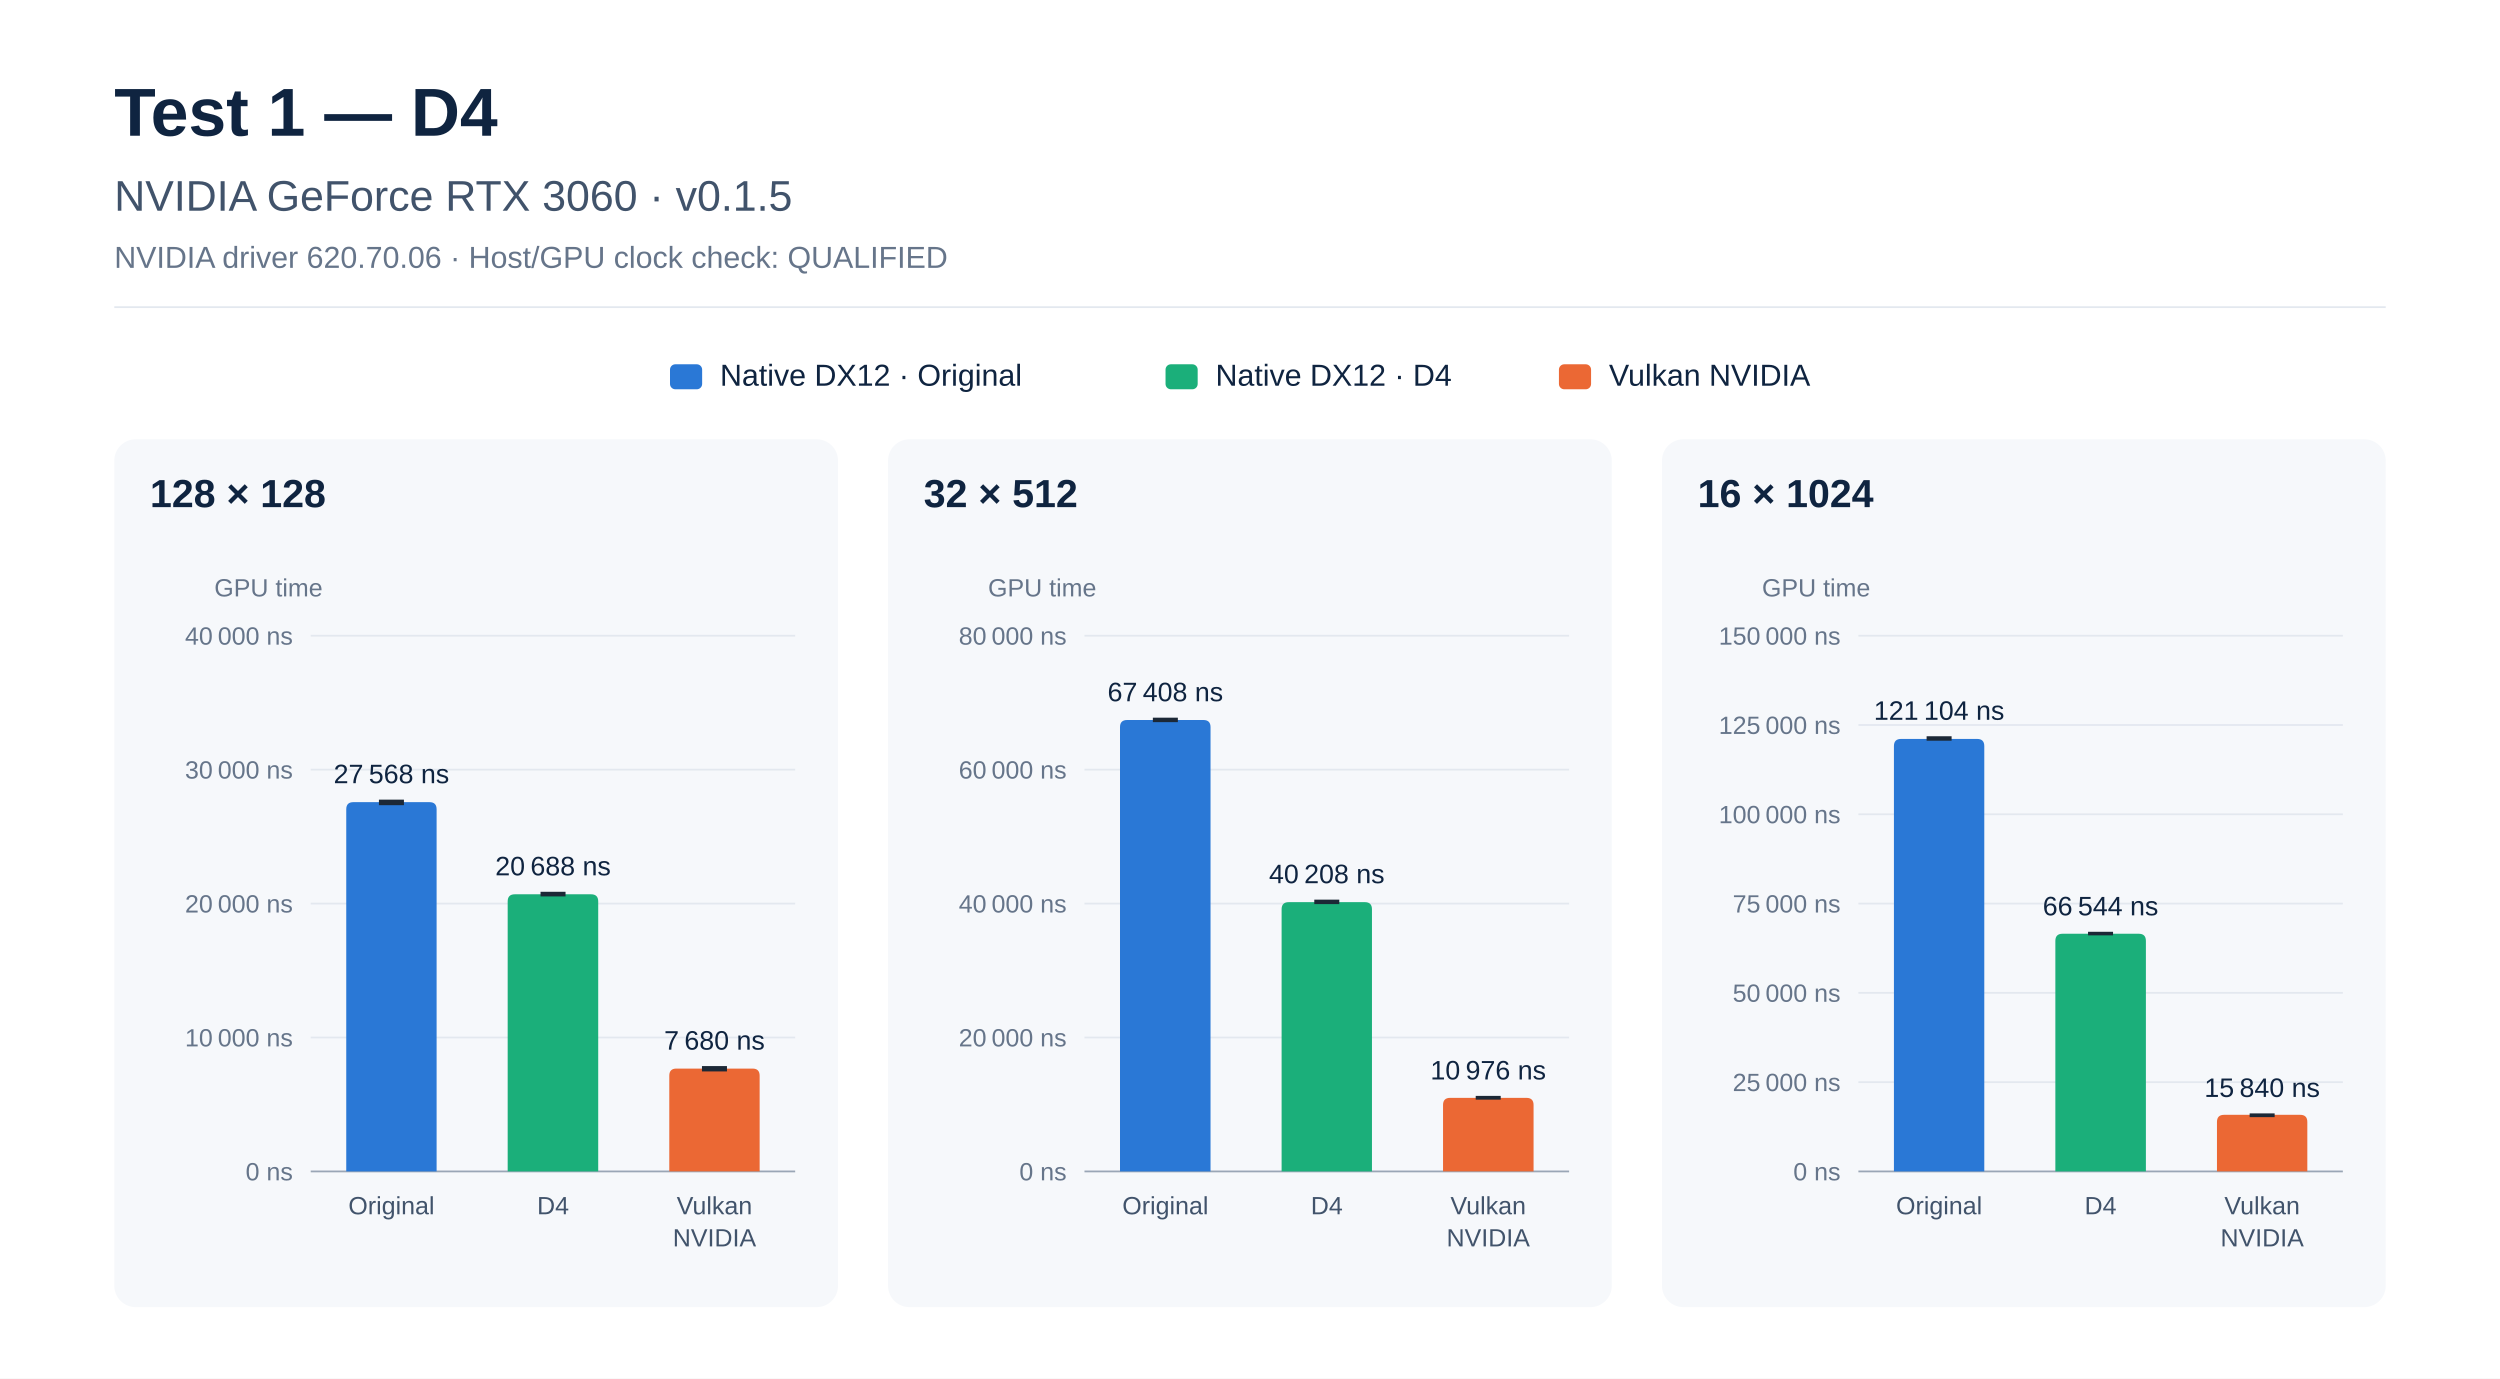
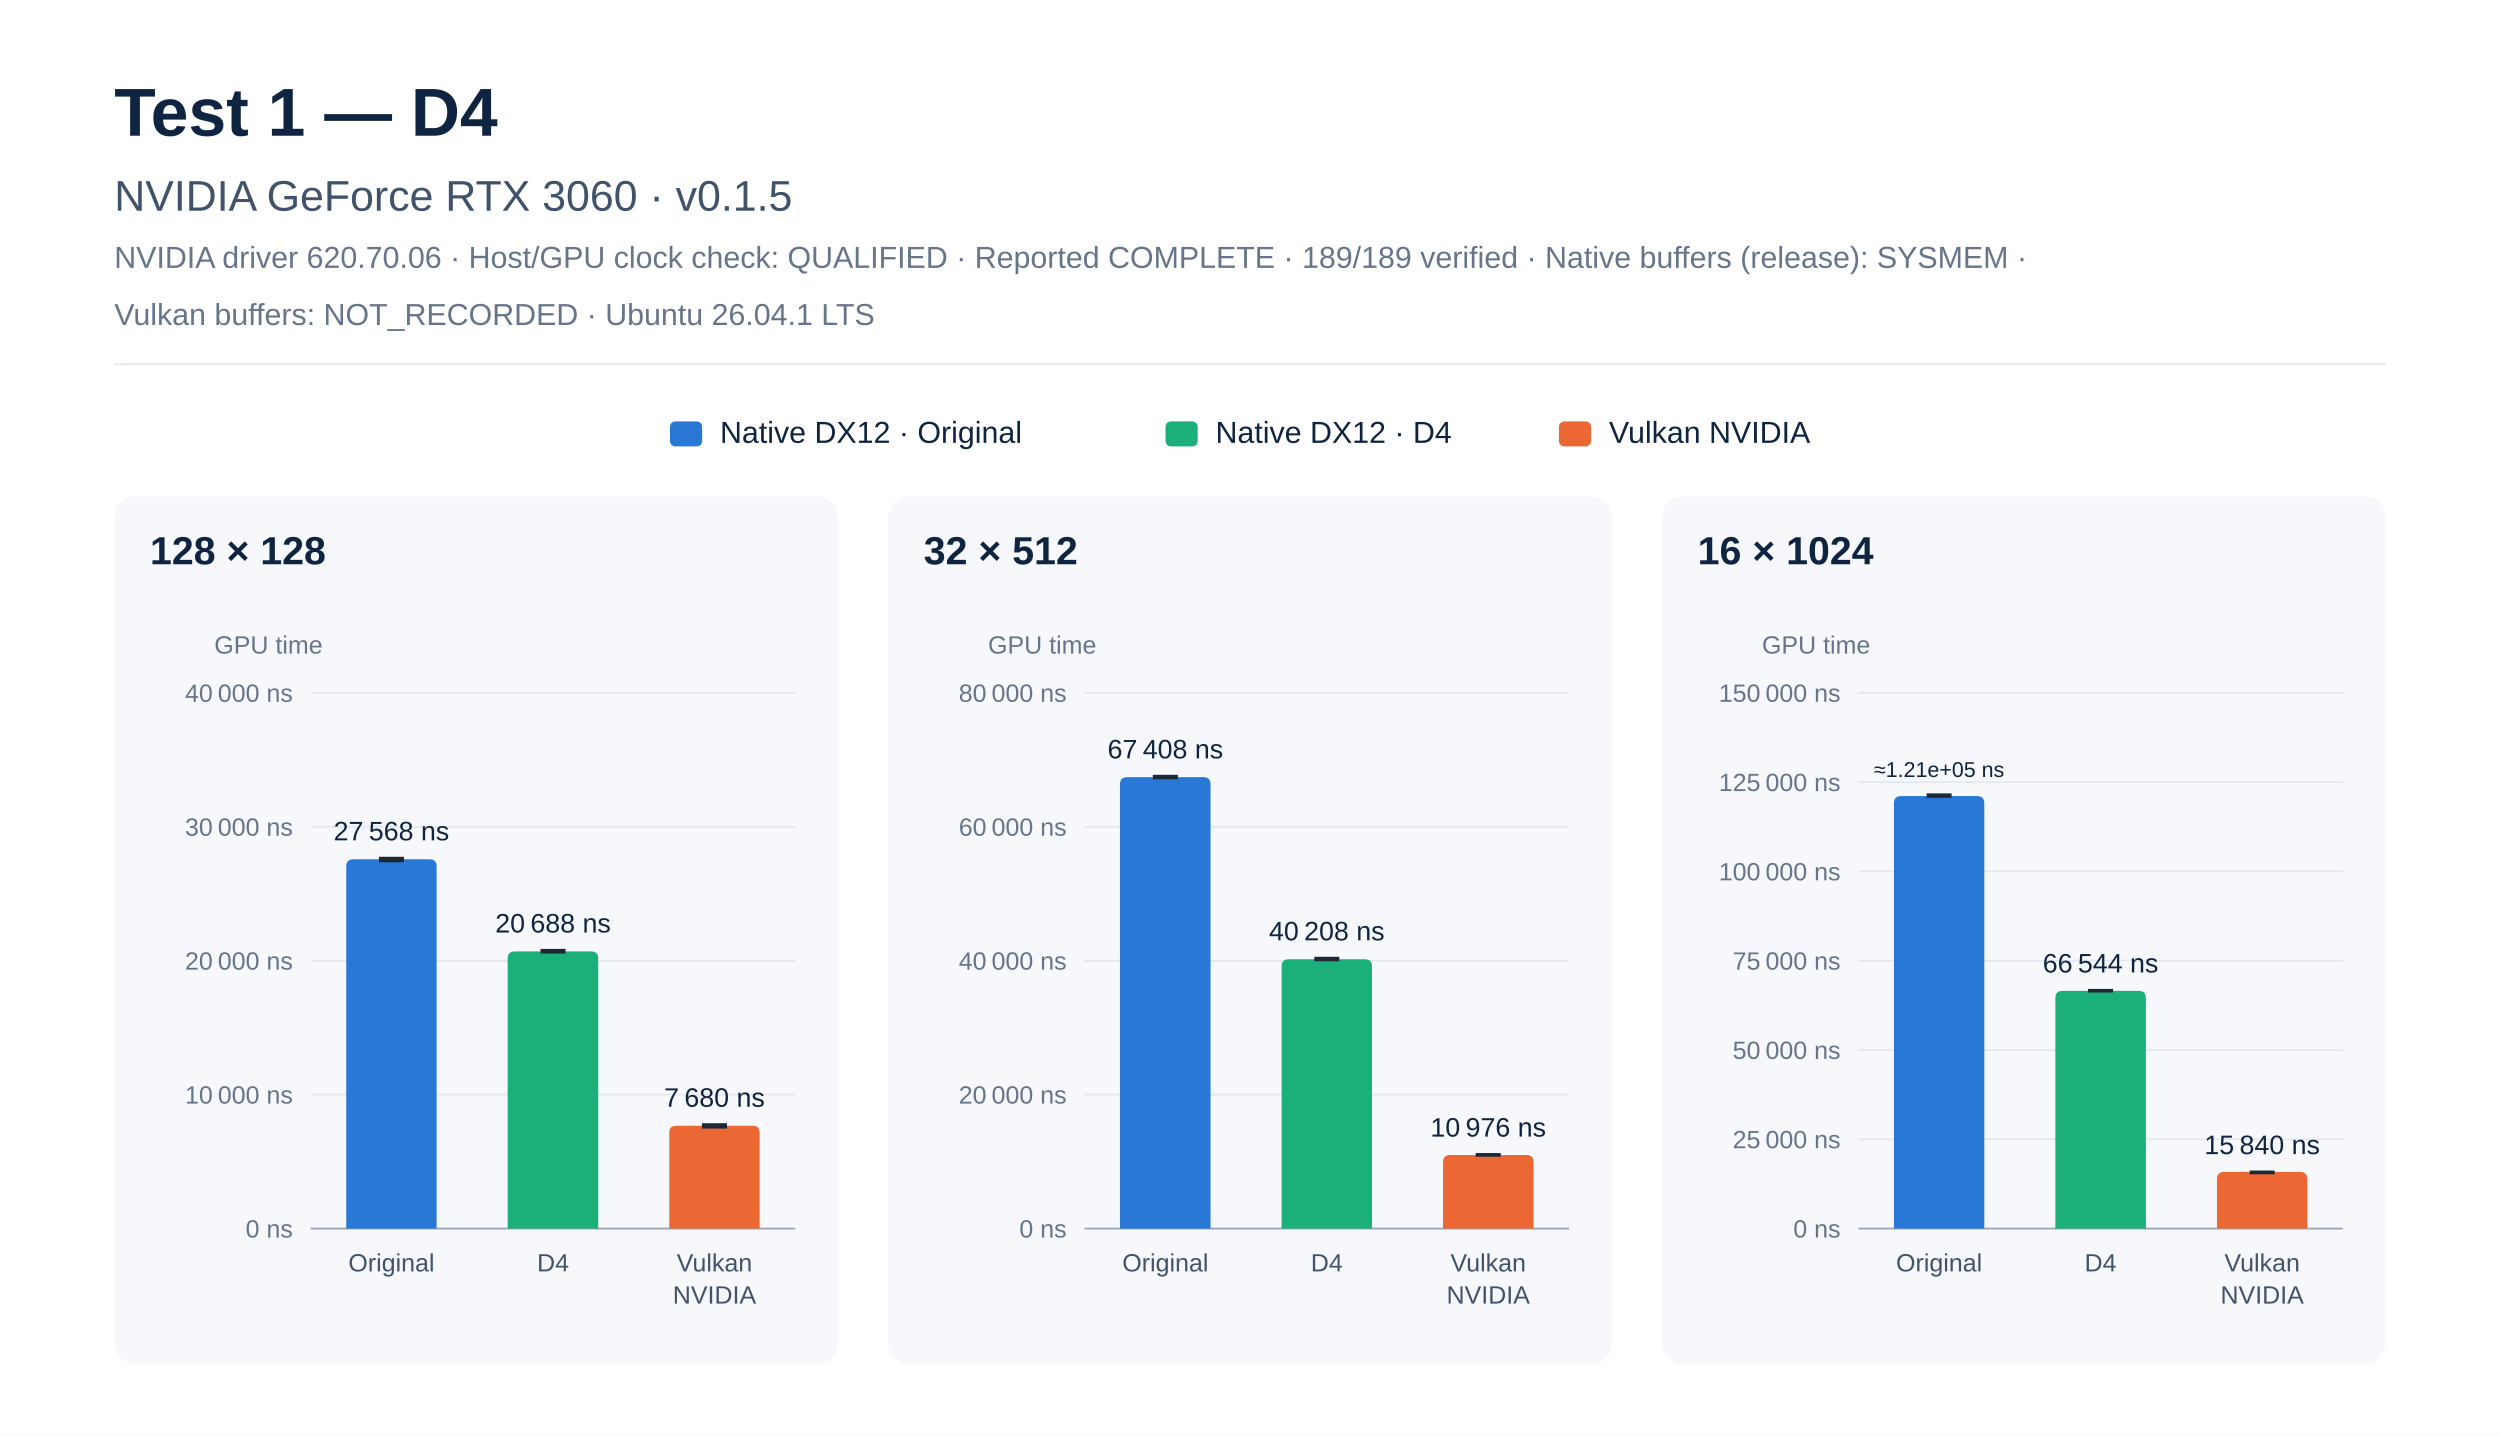
- <svg xmlns="http://www.w3.org/2000/svg" width="1400" height="772" viewBox="0 0 1400 772" role="img" aria-label="Test 1 — D4">
+ <svg xmlns="http://www.w3.org/2000/svg" width="1400" height="804" viewBox="0 0 1400 804" role="img" aria-label="Test 1 — D4">
  <rect width="100%" height="100%" fill="#ffffff" />
  <g font-family="Arial, 'Liberation Sans', Helvetica, 'Helvetica Neue', sans-serif">
    <text x="64.0" y="76.0" font-size="38" fill="#0f2440" font-weight="700" text-anchor="start">Test 1 — D4</text>
    <text x="64.0" y="118.0" font-size="24" fill="#41536b" text-anchor="start">NVIDIA GeForce RTX 3060 · v0.1.5</text>
-     <text x="64.0" y="150.0" font-size="17" fill="#66758a" text-anchor="start">NVIDIA driver 620.70.06 · Host/GPU clock check: QUALIFIED</text>
-     <line x1="64" y1="172.0" x2="1336" y2="172.0" stroke="#e3e8ef" />
-     <rect x="375.2" y="204.0" width="18" height="14" rx="3" fill="#2a78d6" />
-     <text x="403.2" y="216.0" font-size="17" fill="#0f2440" text-anchor="start">Native DX12 · Original</text>
-     <rect x="652.7" y="204.0" width="18" height="14" rx="3" fill="#1baf7a" />
-     <text x="680.7" y="216.0" font-size="17" fill="#0f2440" text-anchor="start">Native DX12 · D4</text>
-     <rect x="873.0" y="204.0" width="18" height="14" rx="3" fill="#eb6834" />
-     <text x="901.0" y="216.0" font-size="17" fill="#0f2440" text-anchor="start">Vulkan NVIDIA</text>
-     <rect x="64.0" y="246.0" width="405.3" height="486.0" rx="12" fill="#f6f8fb" />
-     <text x="84.0" y="284.0" font-size="22" fill="#0f2440" font-weight="700" text-anchor="start">128 × 128</text>
-     <text x="120.0" y="334.0" font-size="14" fill="#66758a" text-anchor="start">GPU time</text>
-     <line x1="174.0" y1="656.0" x2="445.3" y2="656.0" stroke="#9aa6b6" stroke-width="1" />
-     <text x="164.0" y="661.0" font-size="14" fill="#66758a" text-anchor="end">0 ns</text>
-     <line x1="174.0" y1="581.0" x2="445.3" y2="581.0" stroke="#e3e8ef" stroke-width="1" />
-     <text x="164.0" y="586.0" font-size="14" fill="#66758a" text-anchor="end">10 000 ns</text>
-     <line x1="174.0" y1="506.0" x2="445.3" y2="506.0" stroke="#e3e8ef" stroke-width="1" />
-     <text x="164.0" y="511.0" font-size="14" fill="#66758a" text-anchor="end">20 000 ns</text>
-     <line x1="174.0" y1="431.0" x2="445.3" y2="431.0" stroke="#e3e8ef" stroke-width="1" />
-     <text x="164.0" y="436.0" font-size="14" fill="#66758a" text-anchor="end">30 000 ns</text>
-     <line x1="174.0" y1="356.0" x2="445.3" y2="356.0" stroke="#e3e8ef" stroke-width="1" />
-     <text x="164.0" y="361.0" font-size="14" fill="#66758a" text-anchor="end">40 000 ns</text>
+     <text x="64.0" y="150.0" font-size="17" fill="#66758a" text-anchor="start">NVIDIA driver 620.70.06 · Host/GPU clock check: QUALIFIED · Reported COMPLETE · 189/189 verified · Native buffers (release): SYSMEM ·</text>
+     <text x="64.0" y="182.0" font-size="17" fill="#66758a" text-anchor="start">Vulkan buffers: NOT_RECORDED · Ubuntu 26.04.1 LTS</text>
+     <line x1="64" y1="204.0" x2="1336" y2="204.0" stroke="#e3e8ef" />
+     <rect x="375.2" y="236.0" width="18" height="14" rx="3" fill="#2a78d6" />
+     <text x="403.2" y="248.0" font-size="17" fill="#0f2440" text-anchor="start">Native DX12 · Original</text>
+     <rect x="652.7" y="236.0" width="18" height="14" rx="3" fill="#1baf7a" />
+     <text x="680.7" y="248.0" font-size="17" fill="#0f2440" text-anchor="start">Native DX12 · D4</text>
+     <rect x="873.0" y="236.0" width="18" height="14" rx="3" fill="#eb6834" />
+     <text x="901.0" y="248.0" font-size="17" fill="#0f2440" text-anchor="start">Vulkan NVIDIA</text>
+     <rect x="64.0" y="278.0" width="405.3" height="486.0" rx="12" fill="#f6f8fb" />
+     <text x="84.0" y="316.0" font-size="22" fill="#0f2440" font-weight="700" text-anchor="start">128 × 128</text>
+     <text x="120.0" y="366.0" font-size="14" fill="#66758a" text-anchor="start">GPU time</text>
+     <line x1="174.0" y1="688.0" x2="445.3" y2="688.0" stroke="#9aa6b6" stroke-width="1" />
+     <text x="164.0" y="693.0" font-size="14" fill="#66758a" text-anchor="end">0 ns</text>
+     <line x1="174.0" y1="613.0" x2="445.3" y2="613.0" stroke="#e3e8ef" stroke-width="1" />
+     <text x="164.0" y="618.0" font-size="14" fill="#66758a" text-anchor="end">10 000 ns</text>
+     <line x1="174.0" y1="538.0" x2="445.3" y2="538.0" stroke="#e3e8ef" stroke-width="1" />
+     <text x="164.0" y="543.0" font-size="14" fill="#66758a" text-anchor="end">20 000 ns</text>
+     <line x1="174.0" y1="463.0" x2="445.3" y2="463.0" stroke="#e3e8ef" stroke-width="1" />
+     <text x="164.0" y="468.0" font-size="14" fill="#66758a" text-anchor="end">30 000 ns</text>
+     <line x1="174.0" y1="388.0" x2="445.3" y2="388.0" stroke="#e3e8ef" stroke-width="1" />
+     <text x="164.0" y="393.0" font-size="14" fill="#66758a" text-anchor="end">40 000 ns</text>
    <g>
-       <path d="M193.9,656.0 V453.2 Q193.9,449.2 197.9,449.2 H240.5 Q244.5,449.2 244.5,453.2 V656.0 Z" fill="#2a78d6" />
+       <path d="M193.9,688.0 V485.2 Q193.9,481.2 197.9,481.2 H240.5 Q244.5,481.2 244.5,485.2 V688.0 Z" fill="#2a78d6" />
    </g>
-     <path d="M219.2,450.1 V448.6 M212.2,448.6 H226.2 M212.2,450.1 H226.2" stroke="#1c2836" stroke-width="1.6" fill="none" />
-     <text x="219.2" y="438.6" font-size="15" fill="#0f2440" text-anchor="middle">27 568 ns</text>
-     <text x="219.2" y="680.0" font-size="14" fill="#41536b" text-anchor="middle">Original</text>
+     <path d="M219.2,482.1 V480.6 M212.2,480.6 H226.2 M212.2,482.1 H226.2" stroke="#1c2836" stroke-width="1.6" fill="none" />
+     <text x="219.2" y="470.6" font-size="15" fill="#0f2440" text-anchor="middle">27 568 ns</text>
+     <text x="219.2" y="712.0" font-size="14" fill="#41536b" text-anchor="middle">Original</text>
    <g>
-       <path d="M284.3,656.0 V504.8 Q284.3,500.8 288.3,500.8 H331.0 Q335.0,500.8 335.0,504.8 V656.0 Z" fill="#1baf7a" />
+       <path d="M284.3,688.0 V536.8 Q284.3,532.8 288.3,532.8 H331.0 Q335.0,532.8 335.0,536.8 V688.0 Z" fill="#1baf7a" />
    </g>
-     <path d="M309.7,501.2 V500.2 M302.7,500.2 H316.7 M302.7,501.2 H316.7" stroke="#1c2836" stroke-width="1.6" fill="none" />
-     <text x="309.7" y="490.2" font-size="15" fill="#0f2440" text-anchor="middle">20 688 ns</text>
-     <text x="309.7" y="680.0" font-size="14" fill="#41536b" text-anchor="middle">D4</text>
+     <path d="M309.7,533.2 V532.2 M302.7,532.2 H316.7 M302.7,533.2 H316.7" stroke="#1c2836" stroke-width="1.6" fill="none" />
+     <text x="309.7" y="522.2" font-size="15" fill="#0f2440" text-anchor="middle">20 688 ns</text>
+     <text x="309.7" y="712.0" font-size="14" fill="#41536b" text-anchor="middle">D4</text>
    <g>
-       <path d="M374.8,656.0 V602.4 Q374.8,598.4 378.8,598.4 H421.4 Q425.4,598.4 425.4,602.4 V656.0 Z" fill="#eb6834" />
+       <path d="M374.8,688.0 V634.4 Q374.8,630.4 378.8,630.4 H421.4 Q425.4,630.4 425.4,634.4 V688.0 Z" fill="#eb6834" />
    </g>
-     <path d="M400.1,599.2 V597.8 M393.1,597.8 H407.1 M393.1,599.2 H407.1" stroke="#1c2836" stroke-width="1.6" fill="none" />
-     <text x="400.1" y="587.8" font-size="15" fill="#0f2440" text-anchor="middle">7 680 ns</text>
-     <text x="400.1" y="680.0" font-size="14" fill="#41536b" text-anchor="middle">Vulkan</text>
-     <text x="400.1" y="698.0" font-size="14" fill="#41536b" text-anchor="middle">NVIDIA</text>
-     <rect x="497.3" y="246.0" width="405.3" height="486.0" rx="12" fill="#f6f8fb" />
-     <text x="517.3" y="284.0" font-size="22" fill="#0f2440" font-weight="700" text-anchor="start">32 × 512</text>
-     <text x="553.3" y="334.0" font-size="14" fill="#66758a" text-anchor="start">GPU time</text>
-     <line x1="607.3" y1="656.0" x2="878.7" y2="656.0" stroke="#9aa6b6" stroke-width="1" />
-     <text x="597.3" y="661.0" font-size="14" fill="#66758a" text-anchor="end">0 ns</text>
-     <line x1="607.3" y1="581.0" x2="878.7" y2="581.0" stroke="#e3e8ef" stroke-width="1" />
-     <text x="597.3" y="586.0" font-size="14" fill="#66758a" text-anchor="end">20 000 ns</text>
-     <line x1="607.3" y1="506.0" x2="878.7" y2="506.0" stroke="#e3e8ef" stroke-width="1" />
-     <text x="597.3" y="511.0" font-size="14" fill="#66758a" text-anchor="end">40 000 ns</text>
-     <line x1="607.3" y1="431.0" x2="878.7" y2="431.0" stroke="#e3e8ef" stroke-width="1" />
-     <text x="597.3" y="436.0" font-size="14" fill="#66758a" text-anchor="end">60 000 ns</text>
-     <line x1="607.3" y1="356.0" x2="878.7" y2="356.0" stroke="#e3e8ef" stroke-width="1" />
-     <text x="597.3" y="361.0" font-size="14" fill="#66758a" text-anchor="end">80 000 ns</text>
+     <path d="M400.1,631.2 V629.8 M393.1,629.8 H407.1 M393.1,631.2 H407.1" stroke="#1c2836" stroke-width="1.6" fill="none" />
+     <text x="400.1" y="619.8" font-size="15" fill="#0f2440" text-anchor="middle">7 680 ns</text>
+     <text x="400.1" y="712.0" font-size="14" fill="#41536b" text-anchor="middle">Vulkan</text>
+     <text x="400.1" y="730.0" font-size="14" fill="#41536b" text-anchor="middle">NVIDIA</text>
+     <rect x="497.3" y="278.0" width="405.3" height="486.0" rx="12" fill="#f6f8fb" />
+     <text x="517.3" y="316.0" font-size="22" fill="#0f2440" font-weight="700" text-anchor="start">32 × 512</text>
+     <text x="553.3" y="366.0" font-size="14" fill="#66758a" text-anchor="start">GPU time</text>
+     <line x1="607.3" y1="688.0" x2="878.7" y2="688.0" stroke="#9aa6b6" stroke-width="1" />
+     <text x="597.3" y="693.0" font-size="14" fill="#66758a" text-anchor="end">0 ns</text>
+     <line x1="607.3" y1="613.0" x2="878.7" y2="613.0" stroke="#e3e8ef" stroke-width="1" />
+     <text x="597.3" y="618.0" font-size="14" fill="#66758a" text-anchor="end">20 000 ns</text>
+     <line x1="607.3" y1="538.0" x2="878.7" y2="538.0" stroke="#e3e8ef" stroke-width="1" />
+     <text x="597.3" y="543.0" font-size="14" fill="#66758a" text-anchor="end">40 000 ns</text>
+     <line x1="607.3" y1="463.0" x2="878.7" y2="463.0" stroke="#e3e8ef" stroke-width="1" />
+     <text x="597.3" y="468.0" font-size="14" fill="#66758a" text-anchor="end">60 000 ns</text>
+     <line x1="607.3" y1="388.0" x2="878.7" y2="388.0" stroke="#e3e8ef" stroke-width="1" />
+     <text x="597.3" y="393.0" font-size="14" fill="#66758a" text-anchor="end">80 000 ns</text>
    <g>
-       <path d="M627.2,656.0 V407.2 Q627.2,403.2 631.2,403.2 H673.9 Q677.9,403.2 677.9,407.2 V656.0 Z" fill="#2a78d6" />
+       <path d="M627.2,688.0 V439.2 Q627.2,435.2 631.2,435.2 H673.9 Q677.9,435.2 677.9,439.2 V688.0 Z" fill="#2a78d6" />
    </g>
-     <path d="M652.6,403.6 V402.7 M645.6,402.7 H659.6 M645.6,403.6 H659.6" stroke="#1c2836" stroke-width="1.6" fill="none" />
-     <text x="652.6" y="392.7" font-size="15" fill="#0f2440" text-anchor="middle">67 408 ns</text>
-     <text x="652.6" y="680.0" font-size="14" fill="#41536b" text-anchor="middle">Original</text>
+     <path d="M652.6,435.6 V434.7 M645.6,434.7 H659.6 M645.6,435.6 H659.6" stroke="#1c2836" stroke-width="1.6" fill="none" />
+     <text x="652.6" y="424.7" font-size="15" fill="#0f2440" text-anchor="middle">67 408 ns</text>
+     <text x="652.6" y="712.0" font-size="14" fill="#41536b" text-anchor="middle">Original</text>
    <g>
-       <path d="M717.7,656.0 V509.2 Q717.7,505.2 721.7,505.2 H764.3 Q768.3,505.2 768.3,509.2 V656.0 Z" fill="#1baf7a" />
+       <path d="M717.7,688.0 V541.2 Q717.7,537.2 721.7,537.2 H764.3 Q768.3,537.2 768.3,541.2 V688.0 Z" fill="#1baf7a" />
    </g>
-     <path d="M743.0,505.5 V504.6 M736.0,504.6 H750.0 M736.0,505.5 H750.0" stroke="#1c2836" stroke-width="1.6" fill="none" />
-     <text x="743.0" y="494.6" font-size="15" fill="#0f2440" text-anchor="middle">40 208 ns</text>
-     <text x="743.0" y="680.0" font-size="14" fill="#41536b" text-anchor="middle">D4</text>
+     <path d="M743.0,537.5 V536.6 M736.0,536.6 H750.0 M736.0,537.5 H750.0" stroke="#1c2836" stroke-width="1.6" fill="none" />
+     <text x="743.0" y="526.6" font-size="15" fill="#0f2440" text-anchor="middle">40 208 ns</text>
+     <text x="743.0" y="712.0" font-size="14" fill="#41536b" text-anchor="middle">D4</text>
    <g>
-       <path d="M808.1,656.0 V618.8 Q808.1,614.8 812.1,614.8 H854.8 Q858.8,614.8 858.8,618.8 V656.0 Z" fill="#eb6834" />
+       <path d="M808.1,688.0 V650.8 Q808.1,646.8 812.1,646.8 H854.8 Q858.8,646.8 858.8,650.8 V688.0 Z" fill="#eb6834" />
    </g>
-     <path d="M833.4,615.0 V614.5 M826.4,614.5 H840.4 M826.4,615.0 H840.4" stroke="#1c2836" stroke-width="1.6" fill="none" />
-     <text x="833.4" y="604.5" font-size="15" fill="#0f2440" text-anchor="middle">10 976 ns</text>
-     <text x="833.4" y="680.0" font-size="14" fill="#41536b" text-anchor="middle">Vulkan</text>
-     <text x="833.4" y="698.0" font-size="14" fill="#41536b" text-anchor="middle">NVIDIA</text>
-     <rect x="930.7" y="246.0" width="405.3" height="486.0" rx="12" fill="#f6f8fb" />
-     <text x="950.7" y="284.0" font-size="22" fill="#0f2440" font-weight="700" text-anchor="start">16 × 1024</text>
-     <text x="986.7" y="334.0" font-size="14" fill="#66758a" text-anchor="start">GPU time</text>
-     <line x1="1040.7" y1="656.0" x2="1312.0" y2="656.0" stroke="#9aa6b6" stroke-width="1" />
-     <text x="1030.7" y="661.0" font-size="14" fill="#66758a" text-anchor="end">0 ns</text>
-     <line x1="1040.7" y1="606.0" x2="1312.0" y2="606.0" stroke="#e3e8ef" stroke-width="1" />
-     <text x="1030.7" y="611.0" font-size="14" fill="#66758a" text-anchor="end">25 000 ns</text>
-     <line x1="1040.7" y1="556.0" x2="1312.0" y2="556.0" stroke="#e3e8ef" stroke-width="1" />
-     <text x="1030.7" y="561.0" font-size="14" fill="#66758a" text-anchor="end">50 000 ns</text>
-     <line x1="1040.7" y1="506.0" x2="1312.0" y2="506.0" stroke="#e3e8ef" stroke-width="1" />
-     <text x="1030.7" y="511.0" font-size="14" fill="#66758a" text-anchor="end">75 000 ns</text>
-     <line x1="1040.7" y1="456.0" x2="1312.0" y2="456.0" stroke="#e3e8ef" stroke-width="1" />
-     <text x="1030.7" y="461.0" font-size="14" fill="#66758a" text-anchor="end">100 000 ns</text>
-     <line x1="1040.7" y1="406.0" x2="1312.0" y2="406.0" stroke="#e3e8ef" stroke-width="1" />
-     <text x="1030.7" y="411.0" font-size="14" fill="#66758a" text-anchor="end">125 000 ns</text>
-     <line x1="1040.7" y1="356.0" x2="1312.0" y2="356.0" stroke="#e3e8ef" stroke-width="1" />
-     <text x="1030.7" y="361.0" font-size="14" fill="#66758a" text-anchor="end">150 000 ns</text>
+     <path d="M833.4,647.0 V646.5 M826.4,646.5 H840.4 M826.4,647.0 H840.4" stroke="#1c2836" stroke-width="1.6" fill="none" />
+     <text x="833.4" y="636.5" font-size="15" fill="#0f2440" text-anchor="middle">10 976 ns</text>
+     <text x="833.4" y="712.0" font-size="14" fill="#41536b" text-anchor="middle">Vulkan</text>
+     <text x="833.4" y="730.0" font-size="14" fill="#41536b" text-anchor="middle">NVIDIA</text>
+     <rect x="930.7" y="278.0" width="405.3" height="486.0" rx="12" fill="#f6f8fb" />
+     <text x="950.7" y="316.0" font-size="22" fill="#0f2440" font-weight="700" text-anchor="start">16 × 1024</text>
+     <text x="986.7" y="366.0" font-size="14" fill="#66758a" text-anchor="start">GPU time</text>
+     <line x1="1040.7" y1="688.0" x2="1312.0" y2="688.0" stroke="#9aa6b6" stroke-width="1" />
+     <text x="1030.7" y="693.0" font-size="14" fill="#66758a" text-anchor="end">0 ns</text>
+     <line x1="1040.7" y1="638.0" x2="1312.0" y2="638.0" stroke="#e3e8ef" stroke-width="1" />
+     <text x="1030.7" y="643.0" font-size="14" fill="#66758a" text-anchor="end">25 000 ns</text>
+     <line x1="1040.7" y1="588.0" x2="1312.0" y2="588.0" stroke="#e3e8ef" stroke-width="1" />
+     <text x="1030.7" y="593.0" font-size="14" fill="#66758a" text-anchor="end">50 000 ns</text>
+     <line x1="1040.7" y1="538.0" x2="1312.0" y2="538.0" stroke="#e3e8ef" stroke-width="1" />
+     <text x="1030.7" y="543.0" font-size="14" fill="#66758a" text-anchor="end">75 000 ns</text>
+     <line x1="1040.7" y1="488.0" x2="1312.0" y2="488.0" stroke="#e3e8ef" stroke-width="1" />
+     <text x="1030.7" y="493.0" font-size="14" fill="#66758a" text-anchor="end">100 000 ns</text>
+     <line x1="1040.7" y1="438.0" x2="1312.0" y2="438.0" stroke="#e3e8ef" stroke-width="1" />
+     <text x="1030.7" y="443.0" font-size="14" fill="#66758a" text-anchor="end">125 000 ns</text>
+     <line x1="1040.7" y1="388.0" x2="1312.0" y2="388.0" stroke="#e3e8ef" stroke-width="1" />
+     <text x="1030.7" y="393.0" font-size="14" fill="#66758a" text-anchor="end">150 000 ns</text>
    <g>
-       <path d="M1060.6,656.0 V417.8 Q1060.6,413.8 1064.6,413.8 H1107.2 Q1111.2,413.8 1111.2,417.8 V656.0 Z" fill="#2a78d6" />
+       <path d="M1060.6,688.0 V449.8 Q1060.6,445.8 1064.6,445.8 H1107.2 Q1111.2,445.8 1111.2,449.8 V688.0 Z" fill="#2a78d6" />
    </g>
-     <path d="M1085.9,414.0 V413.1 M1078.9,413.1 H1092.9 M1078.9,414.0 H1092.9" stroke="#1c2836" stroke-width="1.6" fill="none" />
-     <text x="1085.9" y="403.1" font-size="15" fill="#0f2440" text-anchor="middle">121 104 ns</text>
-     <text x="1085.9" y="680.0" font-size="14" fill="#41536b" text-anchor="middle">Original</text>
+     <path d="M1085.9,446.0 V445.1 M1078.9,445.1 H1092.9 M1078.9,446.0 H1092.9" stroke="#1c2836" stroke-width="1.6" fill="none" />
+     <text x="1085.9" y="435.1" font-size="12" fill="#0f2440" text-anchor="middle">≈1.21e+05 ns</text>
+     <text x="1085.9" y="712.0" font-size="14" fill="#41536b" text-anchor="middle">Original</text>
    <g>
-       <path d="M1151.0,656.0 V526.9 Q1151.0,522.9 1155.0,522.9 H1197.7 Q1201.7,522.9 1201.7,526.9 V656.0 Z" fill="#1baf7a" />
+       <path d="M1151.0,688.0 V558.9 Q1151.0,554.9 1155.0,554.9 H1197.7 Q1201.7,554.9 1201.7,558.9 V688.0 Z" fill="#1baf7a" />
    </g>
-     <path d="M1176.3,523.0 V522.6 M1169.3,522.6 H1183.3 M1169.3,523.0 H1183.3" stroke="#1c2836" stroke-width="1.6" fill="none" />
-     <text x="1176.3" y="512.6" font-size="15" fill="#0f2440" text-anchor="middle">66 544 ns</text>
-     <text x="1176.3" y="680.0" font-size="14" fill="#41536b" text-anchor="middle">D4</text>
+     <path d="M1176.3,555.0 V554.6 M1169.3,554.6 H1183.3 M1169.3,555.0 H1183.3" stroke="#1c2836" stroke-width="1.6" fill="none" />
+     <text x="1176.3" y="544.6" font-size="15" fill="#0f2440" text-anchor="middle">66 544 ns</text>
+     <text x="1176.3" y="712.0" font-size="14" fill="#41536b" text-anchor="middle">D4</text>
    <g>
-       <path d="M1241.5,656.0 V628.3 Q1241.5,624.3 1245.5,624.3 H1288.1 Q1292.1,624.3 1292.1,628.3 V656.0 Z" fill="#eb6834" />
+       <path d="M1241.5,688.0 V660.3 Q1241.5,656.3 1245.5,656.3 H1288.1 Q1292.1,656.3 1292.1,660.3 V688.0 Z" fill="#eb6834" />
    </g>
-     <path d="M1266.8,624.8 V624.3 M1259.8,624.3 H1273.8 M1259.8,624.8 H1273.8" stroke="#1c2836" stroke-width="1.6" fill="none" />
-     <text x="1266.8" y="614.3" font-size="15" fill="#0f2440" text-anchor="middle">15 840 ns</text>
-     <text x="1266.8" y="680.0" font-size="14" fill="#41536b" text-anchor="middle">Vulkan</text>
-     <text x="1266.8" y="698.0" font-size="14" fill="#41536b" text-anchor="middle">NVIDIA</text>
+     <path d="M1266.8,656.8 V656.3 M1259.8,656.3 H1273.8 M1259.8,656.8 H1273.8" stroke="#1c2836" stroke-width="1.6" fill="none" />
+     <text x="1266.8" y="646.3" font-size="15" fill="#0f2440" text-anchor="middle">15 840 ns</text>
+     <text x="1266.8" y="712.0" font-size="14" fill="#41536b" text-anchor="middle">Vulkan</text>
+     <text x="1266.8" y="730.0" font-size="14" fill="#41536b" text-anchor="middle">NVIDIA</text>
  </g>
</svg>
